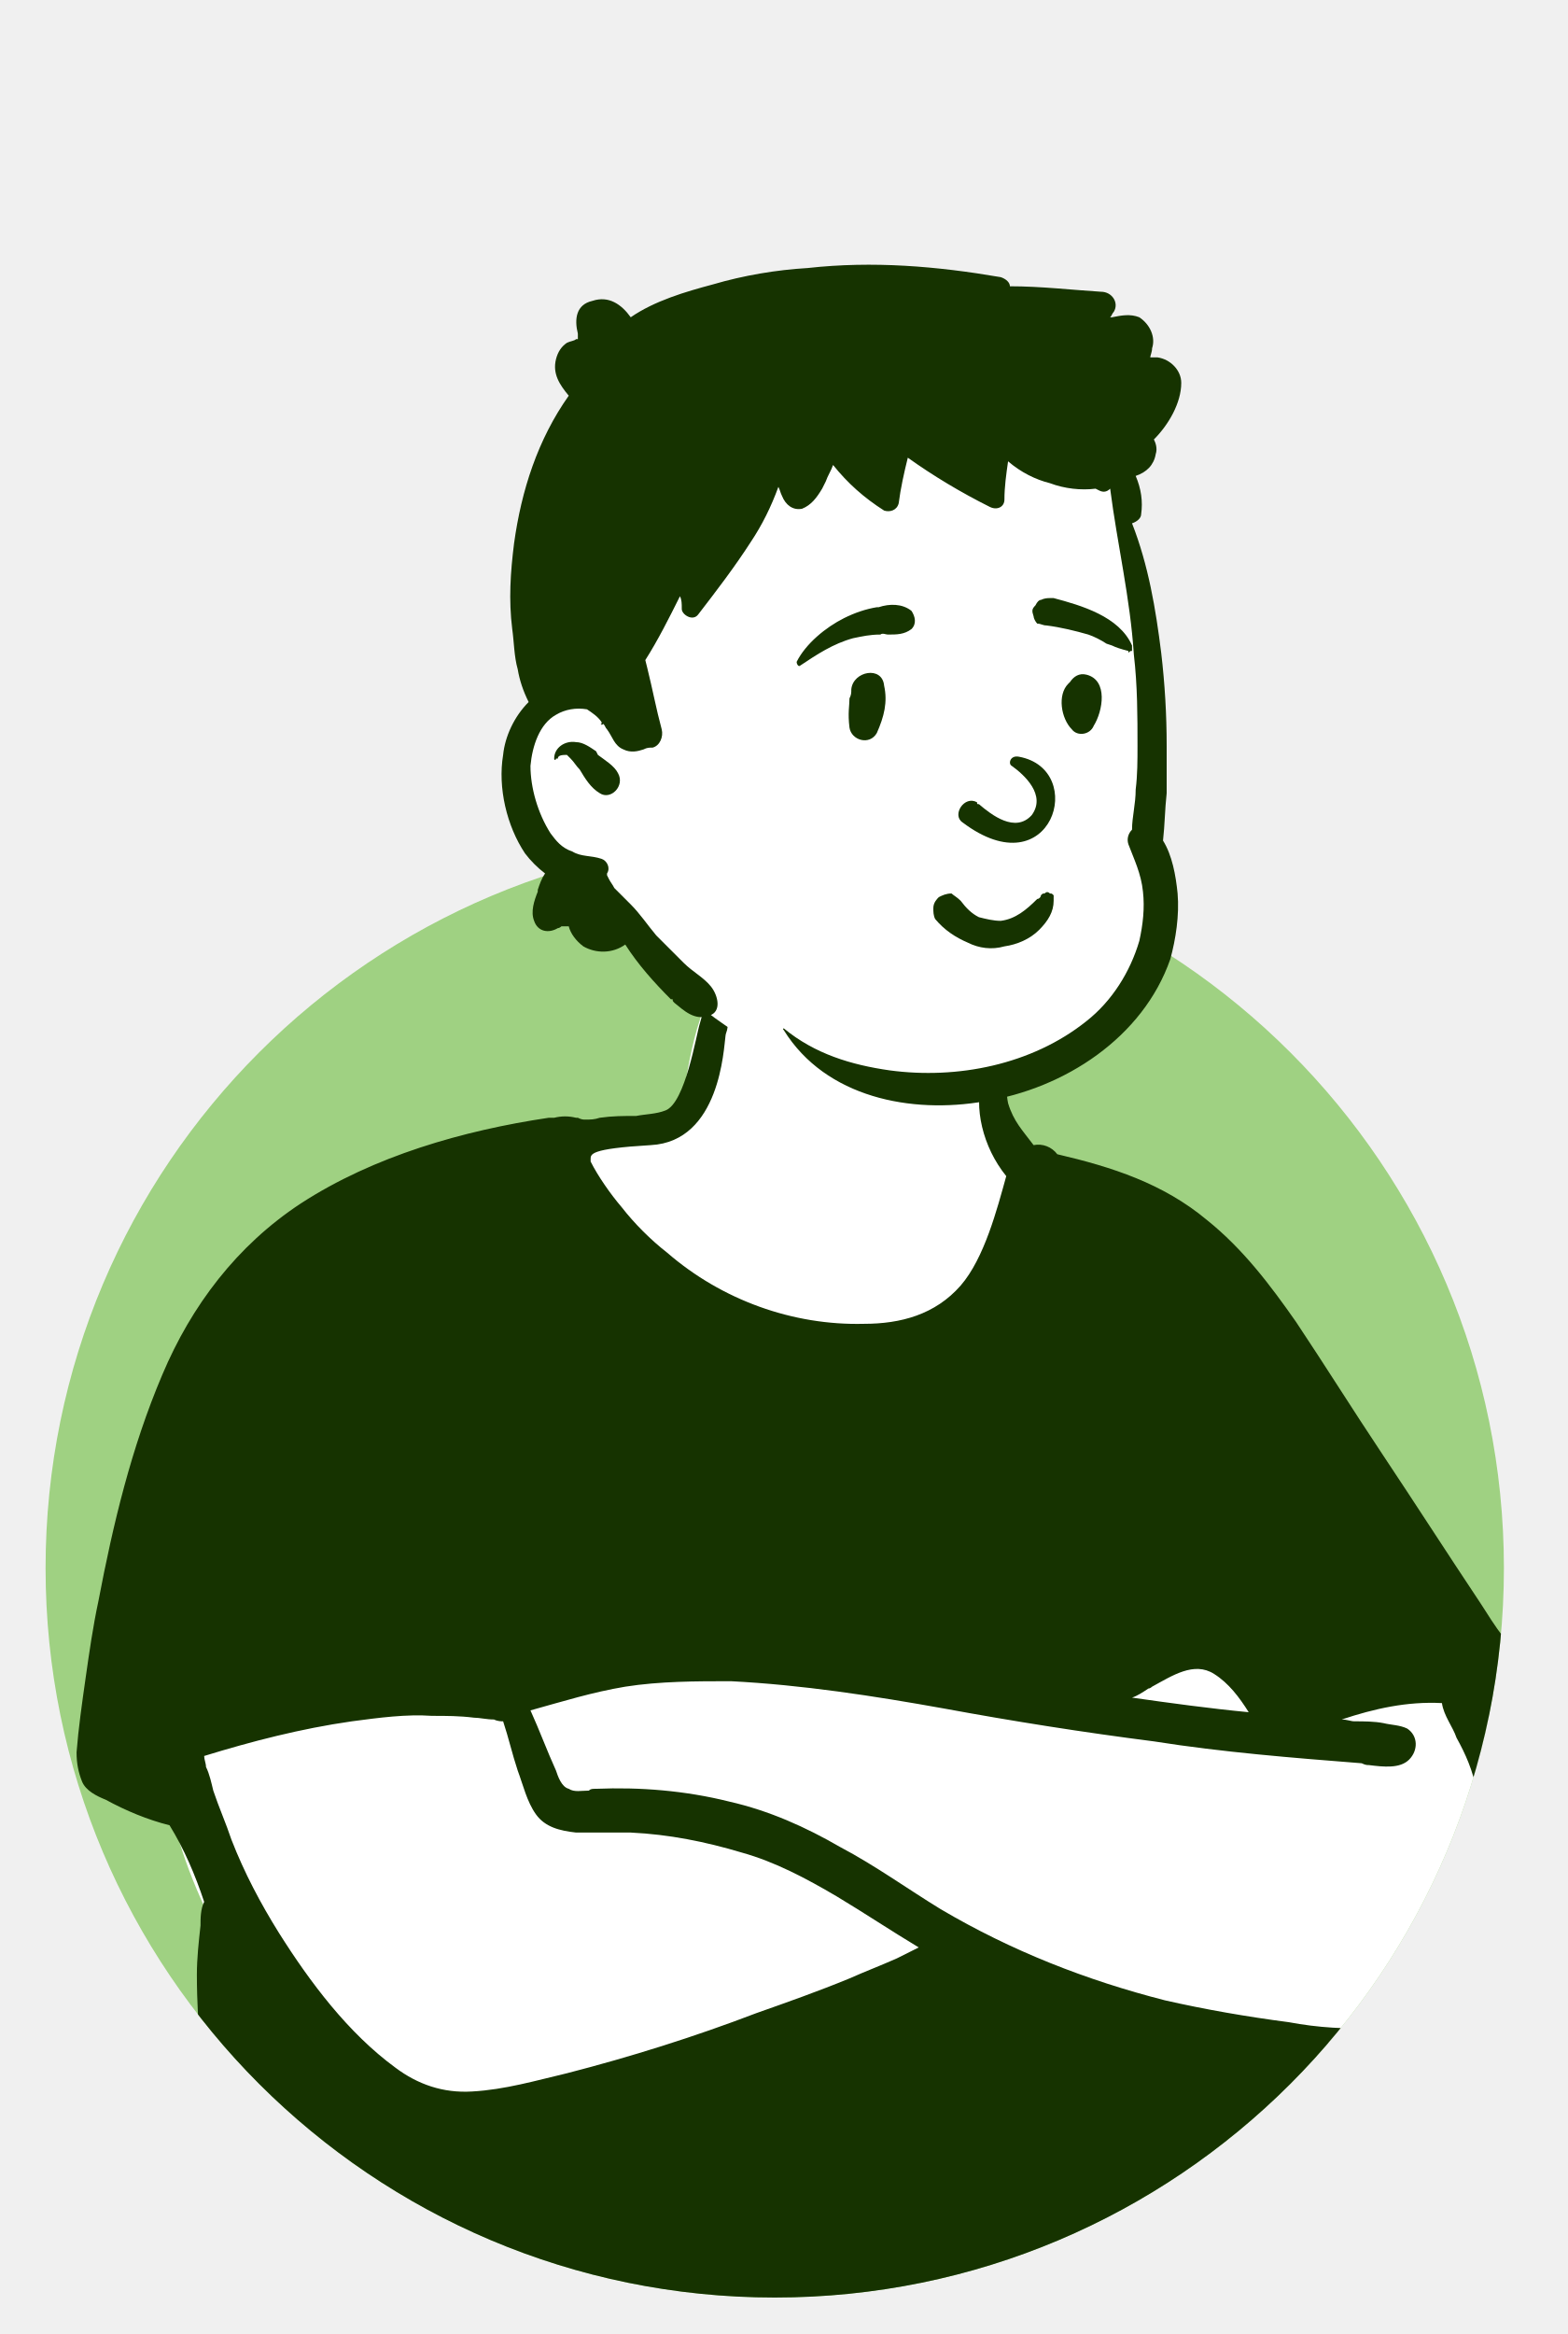
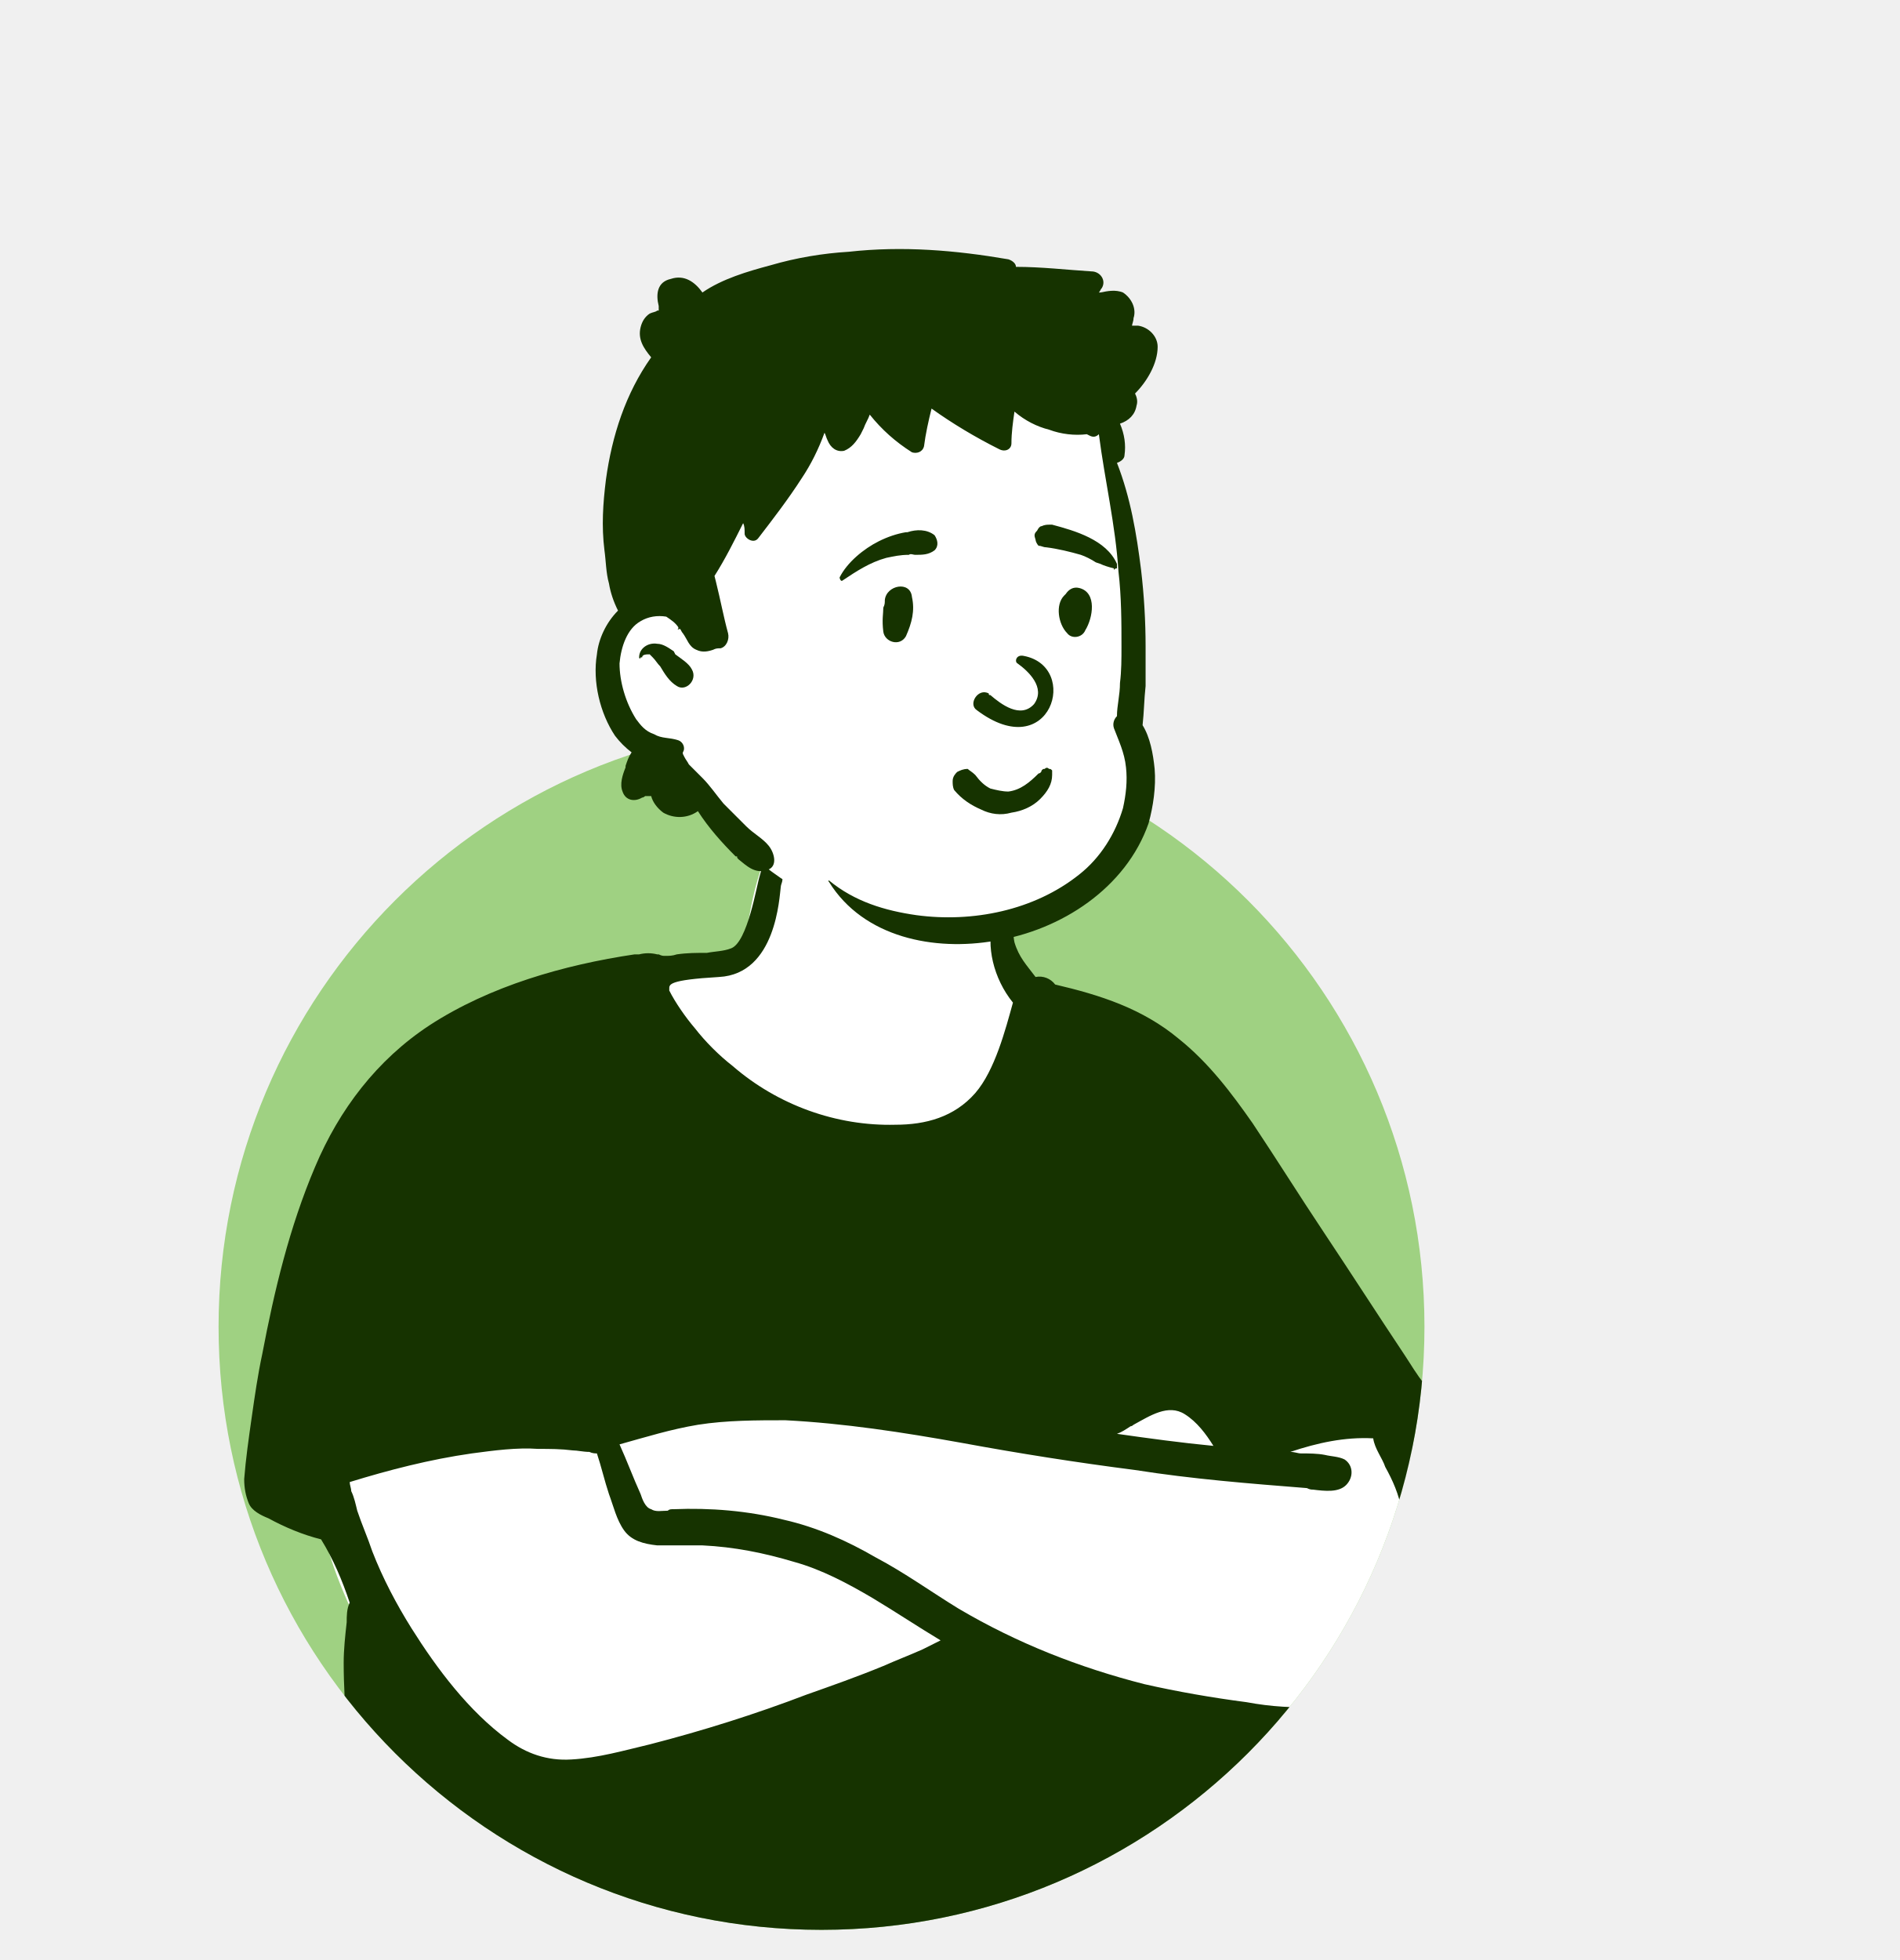
- <svg xmlns="http://www.w3.org/2000/svg" viewBox="0 -90 860 1280" width="860" height="1280">
+ <svg xmlns="http://www.w3.org/2000/svg" viewBox="-120 -110 1260 1300" width="1260" height="1300">
  <style>.k{fill:#163300}.b{fill:#FFFFFF}.ks{stroke:#163300}.bs{stroke:#FFFFFF}.s .k,.s .b{fill:#9FD182}</style>
  <defs>
    <clipPath id="c">
-       <path d="M25 -300H825V770A400 400 0 0 1 25 770Z" />
+       <path d="M-120 -110H1140V770H825A400 400 0 0 1 25 770H-120Z" />
    </clipPath>
  </defs>
  <circle cx="425" cy="770" r="400" fill="#9FD182" />
  <g clip-path="url(#c)">
    <g>
      <g transform="translate(0 459)">
        <path d="M570 258C561 255 553 251 545 246C523 230 509 205 495 182C476 148 463 112 453 74C449 58 448 39 439 25C418 -6 357 -2 325 4C303 7 298 32 294 50C289 65 287 80 284 95C279 99 273 101 267 104C204 123 193 159 169 214C129 294 19 326 2 421C-9 483 22 542 53 594C83 651 123 679 188 665C249 652 308 629 368 611C397 604 426 585 456 592C519 606 584 613 648 611C739 614 739 528 730 460C723 356 670 288 570 258L570 258Z" transform="translate(90 -40)" class="b" stroke="none" />
        <path d="M795 380C794 383 794 386 792 389C790 393 788 396 785 399C794 420 798 443 799 466C800 486 799 505 795 524C792 539 786 553 776 565C768 574 757 581 745 585C724 592 701 592 679 590C680 592 680 594 681 596C682 602 683 659 686 672C687 678 688 685 691 690C694 694 696 699 695 704C694 708 692 713 689 716C687 718 687 718 687 719C686 719 684 719 674 720C555 737 259 747 101 713C95 721 81 721 76 712C73 707 73 700 72 693C72 692 72 691 72 689C72 681 69 608 68 590C68 587 68 584 68 581C67 566 66 551 66 536C66 527 67 518 68 509C68 505 68 500 70 496C65 481 59 467 51 454C39 451 27 446 16 440C11 438 5 435 3 430C1 425 0 420 0 414C1 401 3 387 5 373C7 359 9 345 12 331C20 289 30 247 47 207C63 169 88 136 123 113C163 87 212 73 259 66C260 66 261 66 262 66C266 65 270 65 274 66C275 66 275 66 275 66C277 67 278 67 279 67C282 67 284 67 287 66C294 65 300 65 307 65C312 64 318 64 323 62C334 58 340 20 342 14C343 10 345 3 349 1C351 -1 354 0 356 2C359 5 358 12 357 17C357 18 356 20 356 21C355 28 353 79 315 81C281 83 282 86 282 89C282 89 282 90 282 90C286 98 293 108 299 115C306 124 315 133 324 140C354 166 393 180 432 179C452 179 471 174 485 158C498 143 505 116 510 98C497 82 492 60 497 44C498 39 501 35 506 38C510 41 510 54 511 58C514 68 519 73 525 81C530 80 535 82 538 86C568 93 596 102 620 122C640 138 655 158 669 178C685 202 700 226 716 250C734 277 752 305 770 332C774 338 778 345 783 351C785 355 787 358 789 361C791 364 794 367 795 371C796 373 795 376 795 378C795 379 795 379 795 380ZM624 371C632 376 638 384 643 392C622 390 600 387 579 384C582 383 585 381 588 379C589 379 590 378 590 378C601 372 613 364 624 371ZM263 424C264 427 266 433 270 434C273 436 277 435 281 435C282 434 283 434 285 434C309 433 334 435 358 441C380 446 400 455 419 466C438 476 456 489 474 500C513 523 554 539 597 550C619 555 642 559 665 562C681 565 697 566 714 565C728 564 743 560 754 550C768 538 770 518 772 499C773 478 773 456 768 435C766 424 762 415 757 406C755 400 750 394 749 387C730 386 712 390 694 396C697 396 699 397 701 397C706 397 712 397 717 398C721 399 726 399 730 401C736 405 736 413 731 418C726 423 717 422 709 421C708 421 707 421 705 420C667 417 629 414 591 408C552 403 514 397 476 390C437 383 398 377 359 375C340 375 320 375 301 378C283 381 267 386 249 391C254 402 258 413 263 424ZM242 424C245 432 247 441 252 448C257 455 265 457 274 458C280 458 285 458 291 458C296 458 300 458 304 458C325 459 345 463 365 469C383 474 400 483 417 493C432 502 447 512 462 521C458 523 454 525 450 527C441 531 433 534 424 538C407 545 390 551 373 557C339 570 304 581 269 590C252 594 235 599 217 600C201 601 187 596 175 587C149 568 128 540 111 513C101 497 92 480 85 462C82 453 78 444 75 435C74 431 73 426 71 422C71 420 70 418 70 416C96 408 123 401 151 397C166 395 181 393 195 394C203 394 210 394 218 395C221 395 225 396 229 396C231 397 233 397 234 397C237 406 239 415 242 424Z" transform="translate(42 -2)" class="k" fill-rule="evenodd" stroke="none" />
      </g>
    </g>
    <g transform="translate(225 0)">
      <g>
        <g>
          <path d="M186 0C242 0 301 44 322 72C339 96 349 202 349 275C349 290 357 318 355 333C346 386 307 430 230 430C153 430 98 399 41 318C14 318 0 296 0 263C0 229 27 217 27 217C27 217 17 85 41 51C65 16 129 -8e-15 186 0Z" transform="translate(56 75)" class="b" stroke="none" />
          <path d="M274 7C239 1 204 -2 168 2C151 3 133 6 116 11C101 15 84 20 71 29C66 22 59 17 50 20C41 22 40 30 42 38C42 39 42 39 42 40C42 40 42 40 42 41L41 41C40 42 38 42 36 43C33 45 31 48 30 52C28 60 32 66 37 72C20 96 11 124 7 153C5 169 4 184 6 200C7 207 7 215 9 222C10 228 12 234 15 240L15 240C7 248 2 259 1 269C-2 287 3 308 13 323C16 327 20 331 24 334C22 337 21 340 20 343L20 344C18 349 16 355 18 360C20 366 26 367 31 364C32 364 33 363 33 363C35 363 36 363 37 363C38 367 41 371 45 374C52 378 61 378 68 373C75 384 84 394 93 403L94 403C94 404 94 404 95 405C100 409 106 415 114 412C121 410 119 401 115 396C111 391 105 388 100 383C95 378 90 373 85 368C80 362 76 356 71 351C68 348 65 345 62 342C61 340 60 339 59 337L58 335C58 335 58 335 58 334C60 331 58 327 55 326C49 324 44 325 39 322C33 320 30 316 27 312C20 301 16 287 16 275C17 264 21 252 30 247C35 244 41 243 47 244C50 246 53 248 55 251L55 252C54 252 55 253 56 252L56 252C57 253 57 254 58 255C61 259 62 264 67 266C71 268 75 267 78 266C80 265 81 265 83 265C87 264 89 259 88 255C85 244 83 233 80 221L79 217C86 206 92 194 98 182C99 184 99 186 99 189C99 192 105 196 108 192C118 179 128 166 137 152C143 143 148 133 152 122C153 124 153 125 154 127C156 132 160 135 165 134C170 132 173 128 176 123L178 119C179 116 181 113 182 110C190 120 199 128 210 135C213 136 217 135 218 131C219 123 221 114 223 106C237 116 252 125 268 133C272 135 276 133 276 129C276 122 277 115 278 108C285 114 293 118 301 120C309 123 318 124 326 123C326 123 326 123 326 123L328 124L328 124C330 125 332 125 334 123C338 154 345 183 347 214C349 231 349 248 349 264C349 272 349 280 348 288C348 296 346 303 346 310C344 312 343 315 344 318C347 326 351 334 352 344C353 353 352 362 350 371C345 388 335 404 321 415C291 439 250 447 213 442C192 439 172 433 155 419C155 419 154 419 155 420C178 457 225 466 265 459C309 452 352 424 367 381C370 370 372 357 371 345C370 335 368 324 363 316C364 307 364 299 365 290L365 287C365 280 365 272 365 264C365 247 364 230 362 213C359 189 355 165 346 142C349 141 351 139 351 137C352 130 351 123 348 116C354 114 358 110 359 104C360 101 359 98 358 96C366 88 373 76 373 65C373 58 367 52 360 51C359 51 357 51 356 51C356 50 357 48 357 46C359 40 356 33 350 29C345 27 340 28 335 29L334 29C335 28 335 27 336 26C339 21 335 15 329 15C313 14 296 12 279 12C279 10 277 8 274 7ZM41 262C35 261 29 265 29 271C29 272 30 272 30 271L31 271C31 269 34 269 36 269C36 269 37 270 38 271L38 271C40 273 41 275 43 277L43 277C46 282 49 287 54 290C60 294 68 286 64 279C62 275 57 272 53 269L52 267C49 265 45 262 41 262Z" transform="translate(50 55)" class="k" fill-rule="evenodd" stroke="none" />
        </g>
      </g>
      <g transform="translate(159 186)">
        <g>
          <path d="M141 0L139 0C138 0 136 0 134 1C133 1 132 2 131 4C129 6 129 7 130 10C130 11 131 13 132 14C134 14 135 15 137 15C145 16 153 18 160 20C163 21 167 23 170 25L173 26C175 27 178 28 182 29C182 29 182 30 182 30C183 29 183 29 184 29L184 29C184 28 184 28 184 26C177 10 156 4 141 0ZM44 5L45 5C51 3 58 3 63 7C65 10 66 14 63 17C59 20 55 20 50 20C49 20 47 19 46 20C40 20 36 21 31 22C20 25 11 31 2 37C1 38 0 36 0 35C5 25 16 16 26 11C32 8 38 6 44 5ZM30 50C31 40 47 37 48 48C50 57 48 65 44 74C40 81 30 78 29 71C28 63 29 59 29 55C30 53 30 52 30 50ZM159 42C155 41 152 43 150 46C150 46 150 46 149 47C143 53 145 66 151 72C154 76 161 75 163 70C168 62 171 45 159 42ZM129 119C137 108 125 97 118 92C116 91 117 86 122 87C160 94 140 160 91 123C85 119 92 108 99 112C99 113 99 113 100 113C107 119 120 129 129 119ZM94 189C87 186 81 182 76 176C75 174 75 172 75 170C75 167 77 165 78 164C80 163 82 162 85 162C86 163 88 164 90 166L90 166C93 170 96 173 100 175C104 176 108 177 112 177C120 176 126 171 132 165C133 165 134 164 134 163C135 162 135 162 136 162C137 161 138 161 139 162C140 162 140 162 141 163C141 164 141 165 141 166C141 172 138 177 133 182C128 187 121 190 114 191C107 193 100 192 94 189Z" transform="translate(53 52)" class="k" fill-rule="evenodd" stroke="none" />
        </g>
      </g>
    </g>
  </g>
</svg>
